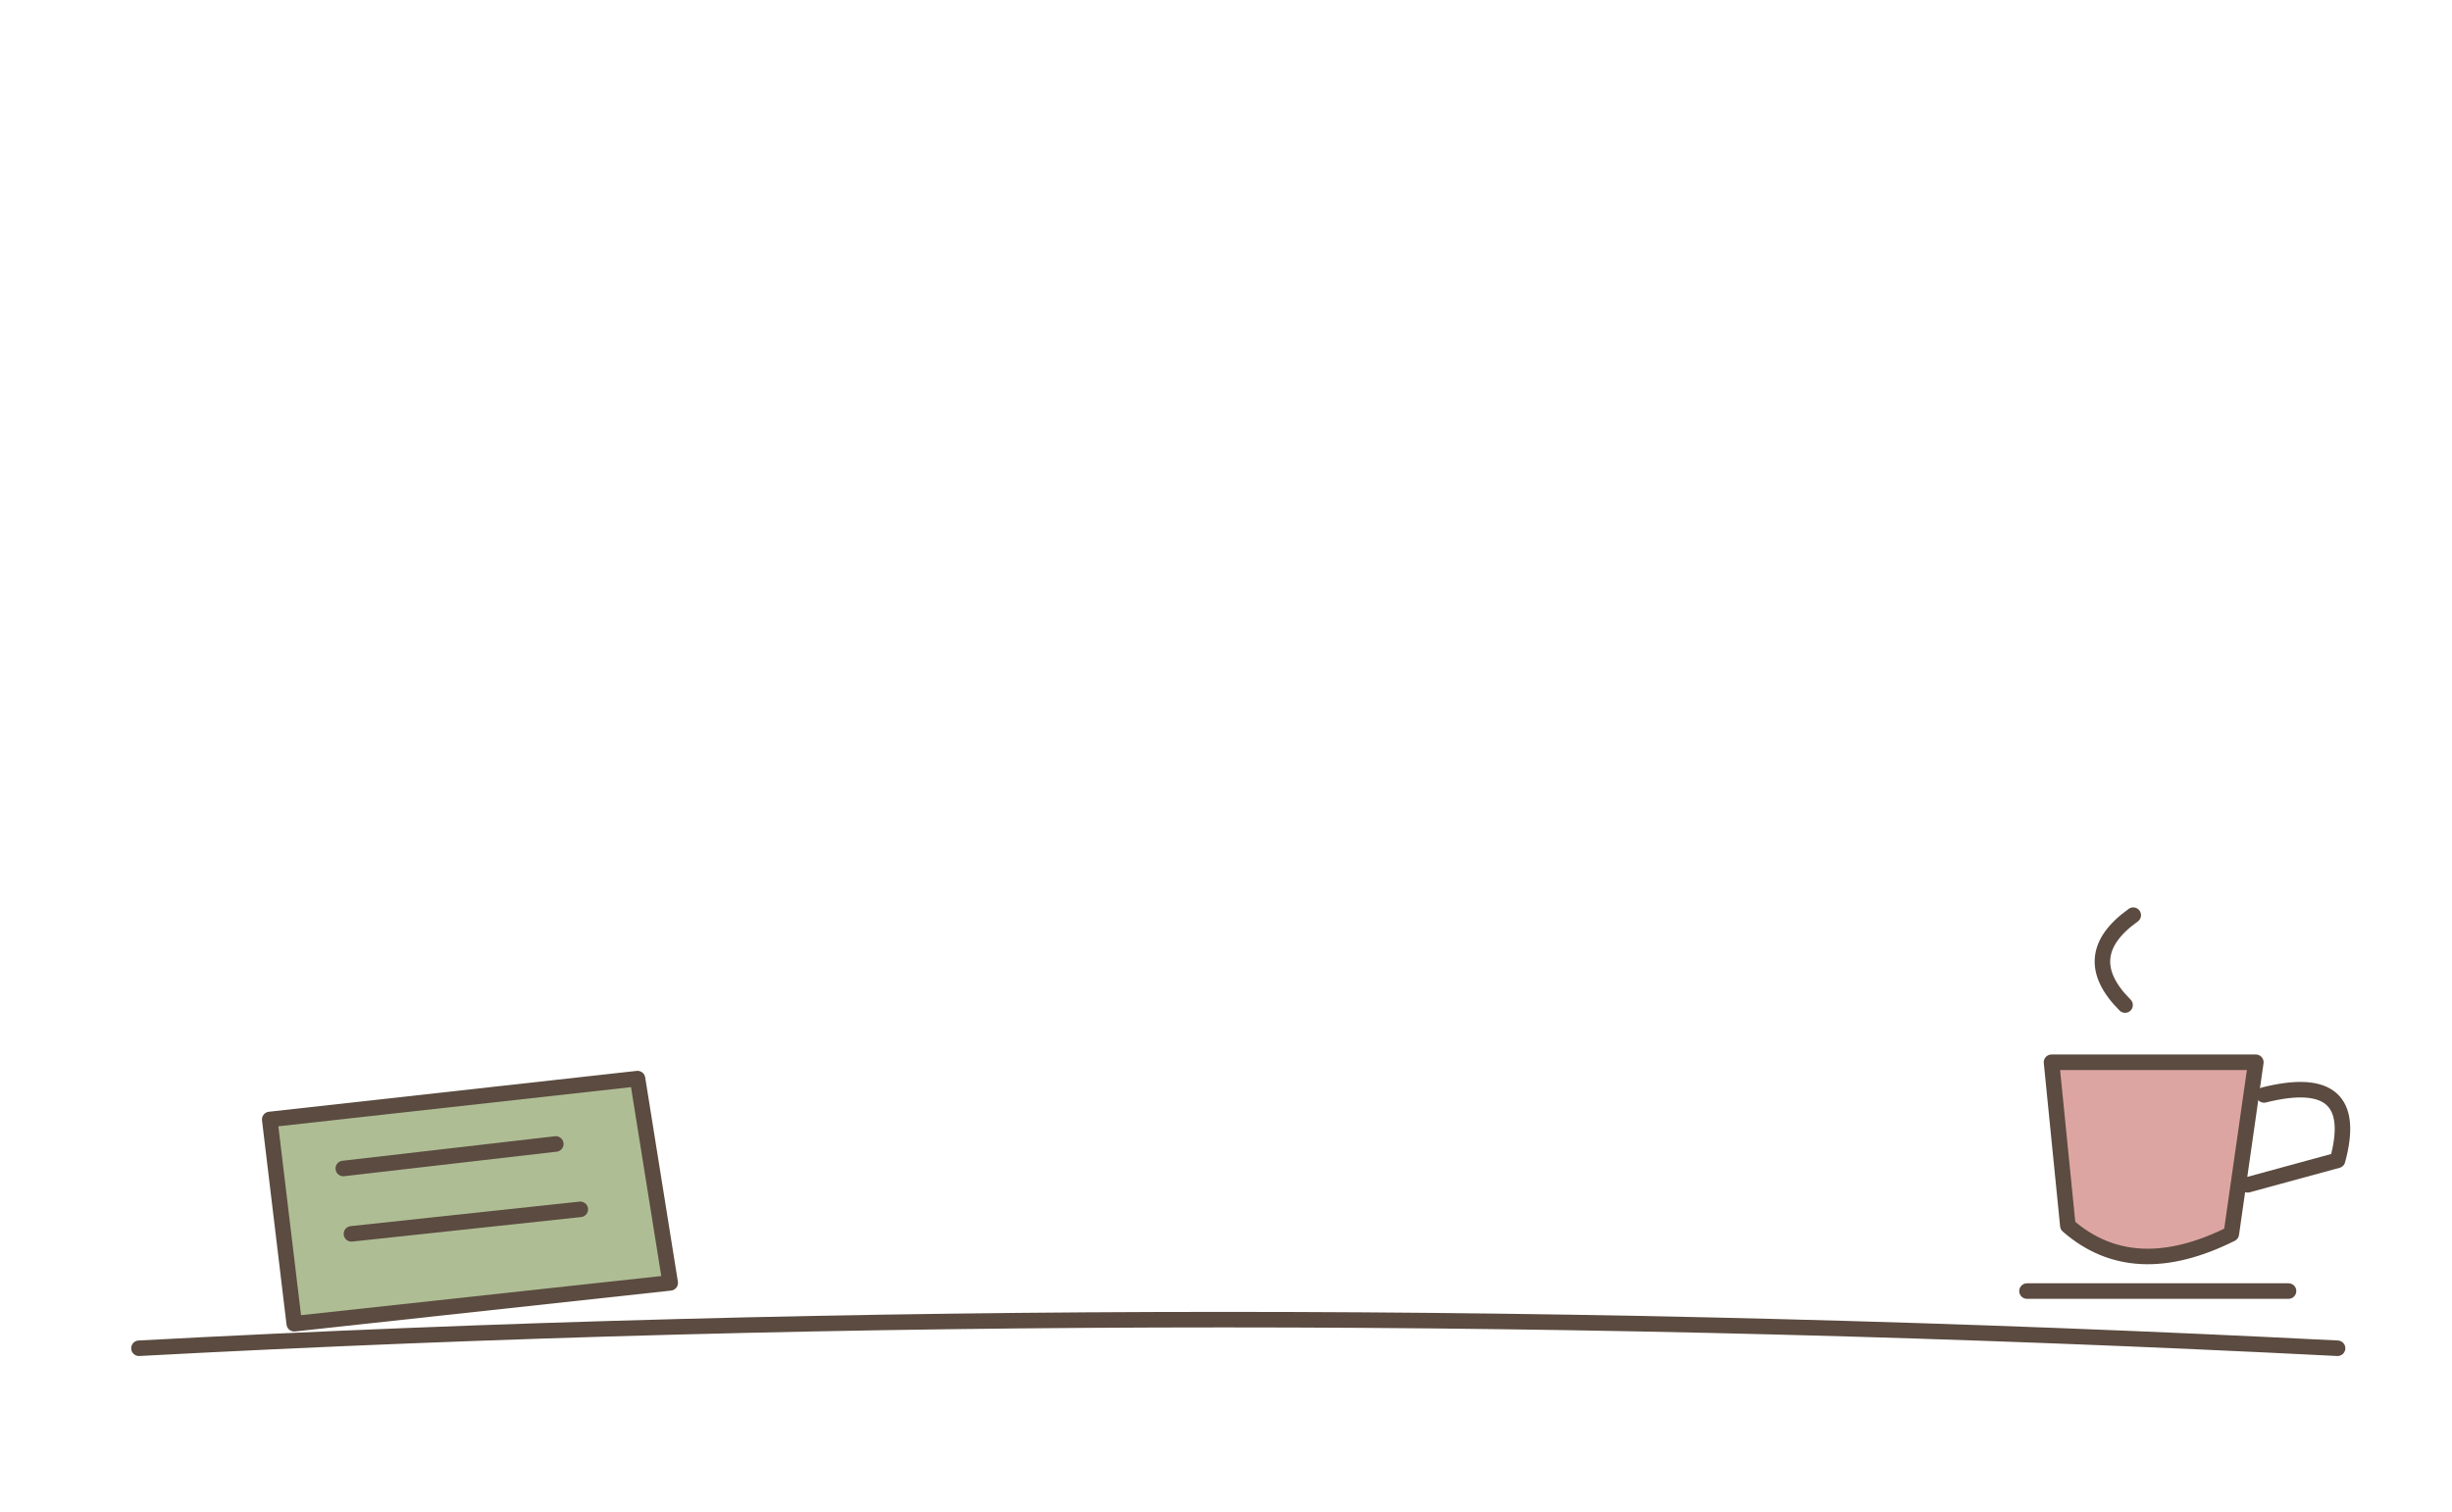
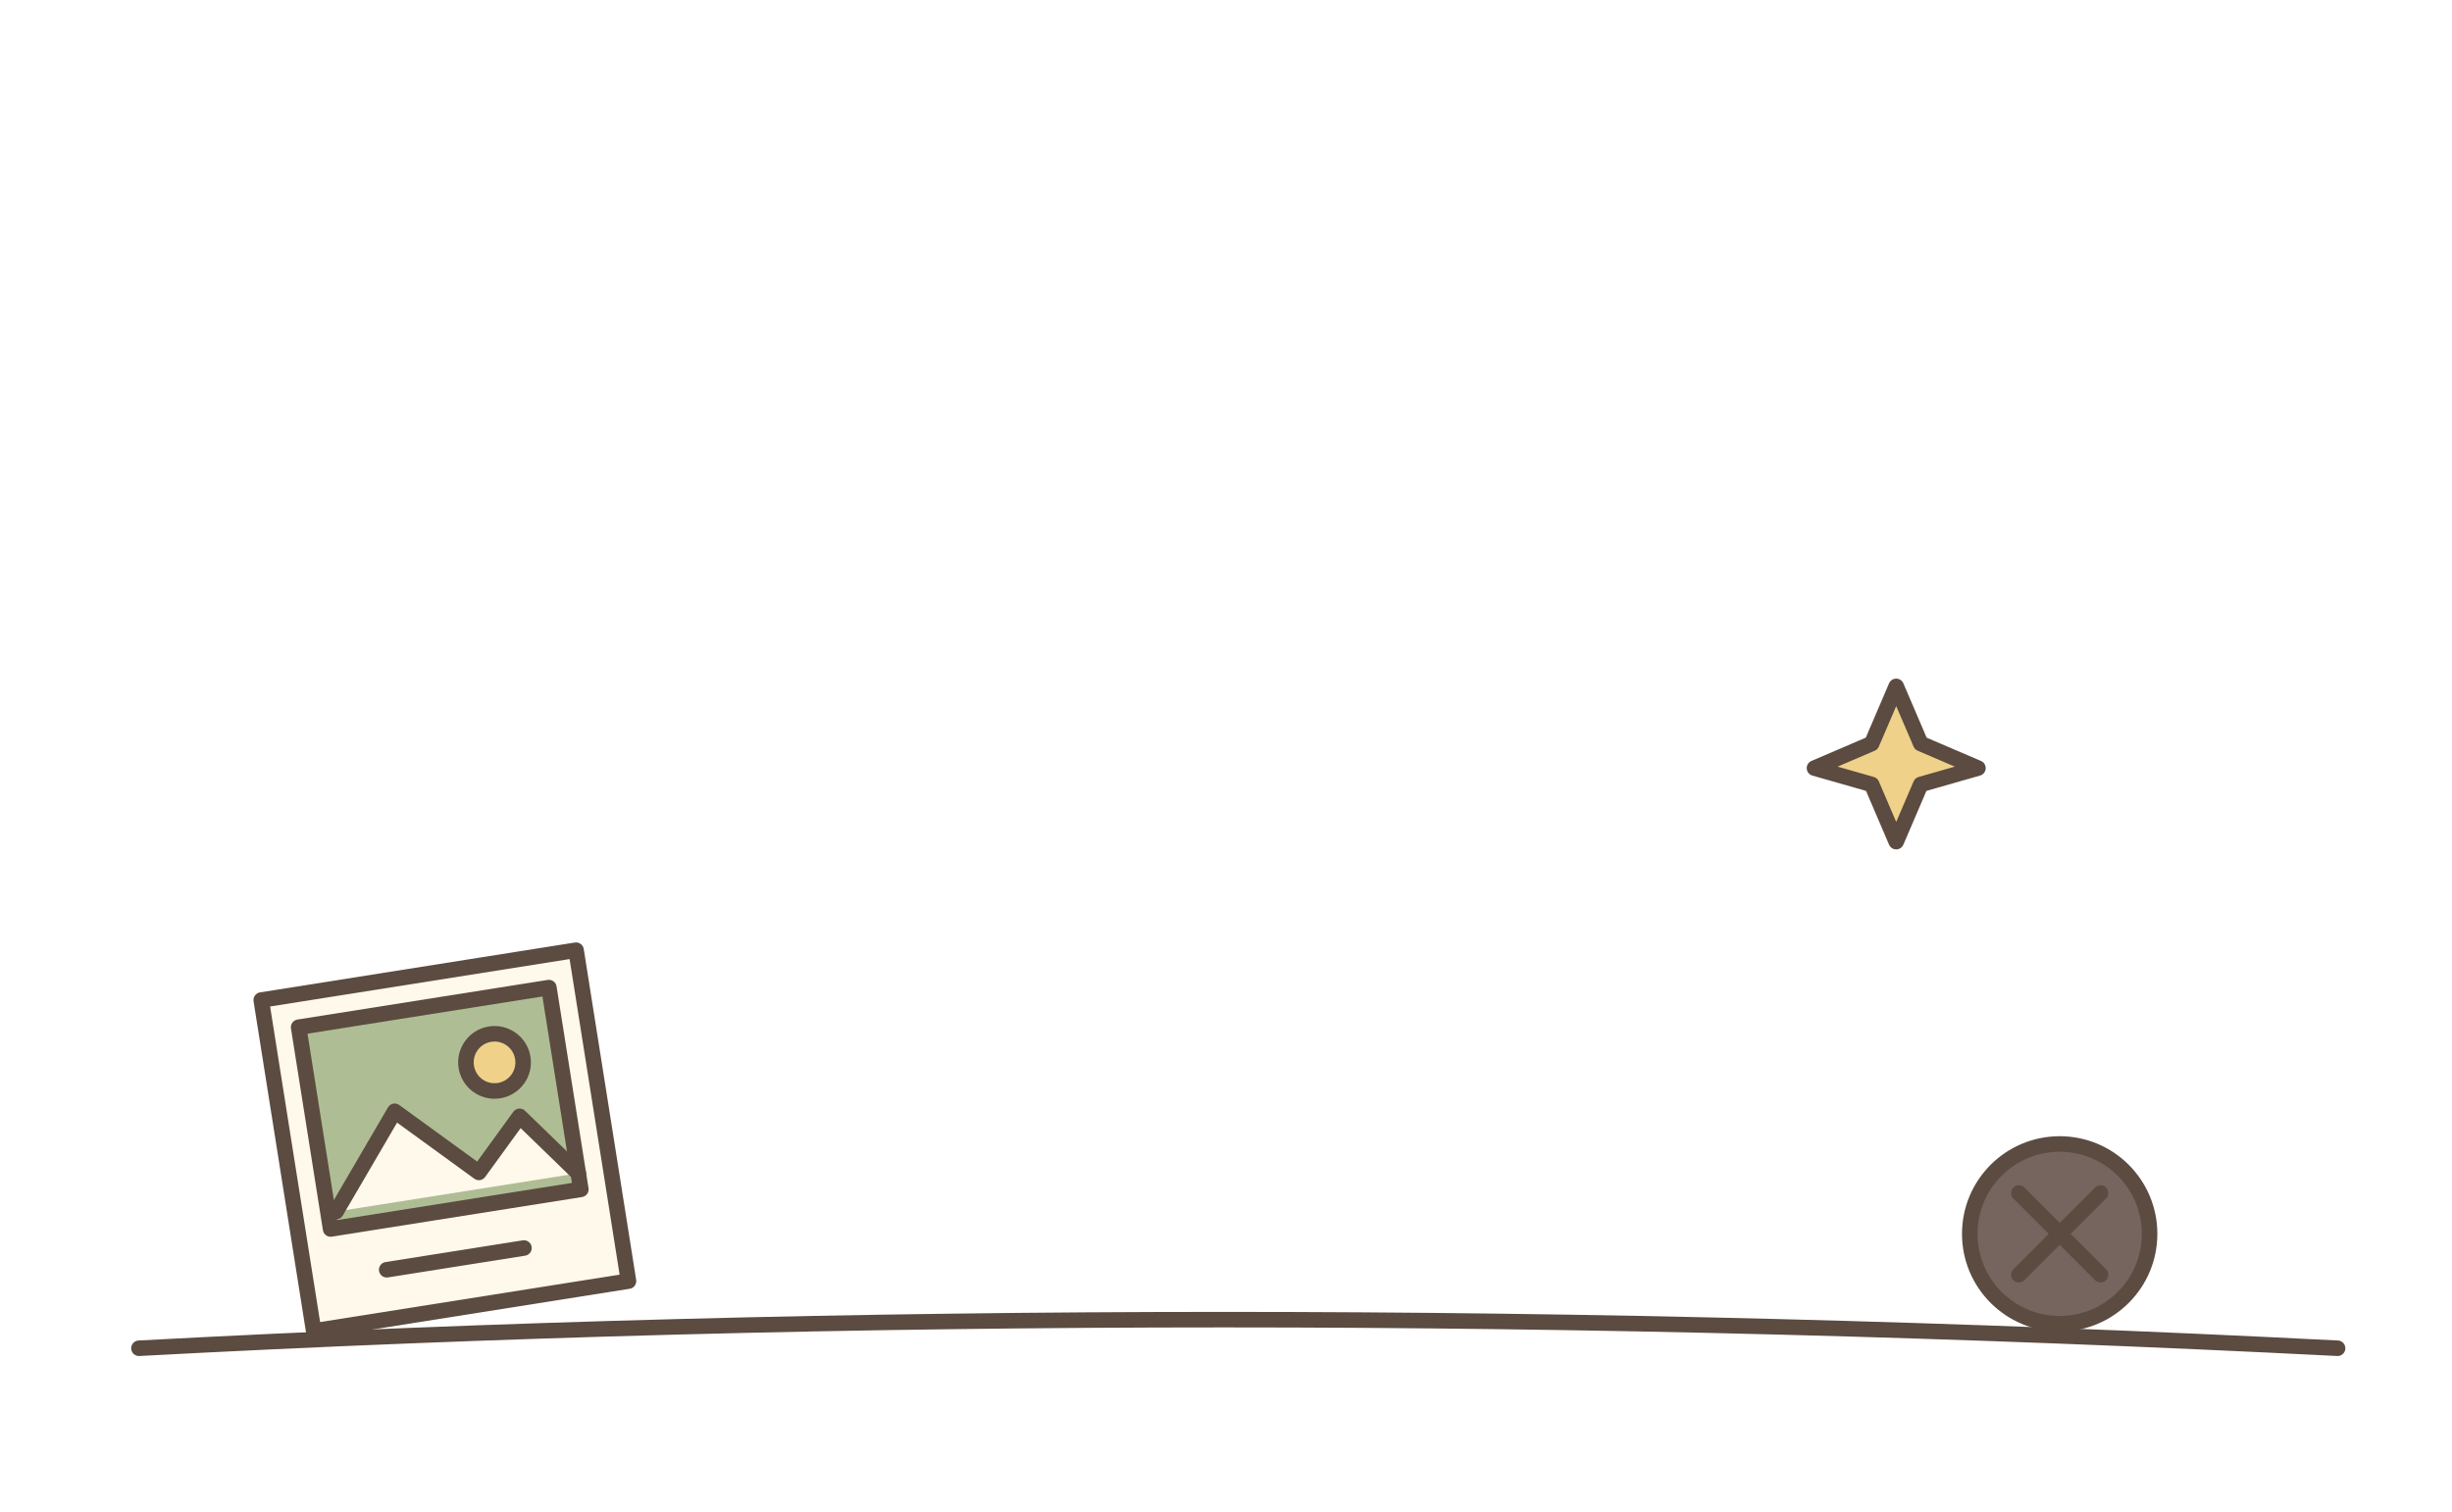
<svg xmlns="http://www.w3.org/2000/svg" width="300" height="185" viewBox="0 0 300 185">
  <g stroke="#5b4b40" stroke-width="1.9" stroke-linecap="round" stroke-linejoin="round">
    <path d="M17 165 Q148 158 286 165" fill="none" />
-     <path d="M33 137 L78 132 L82 157 L36 162Z" fill="#afbd95" />
-     <path d="M42 143 L68 140 M43 151 L71 148" fill="none" />
-     <path d="M251 130 L276 130 L273 151 Q261 157 253 150Z" fill="#dda5a1" />
-     <path d="M277 134 Q289 131 286 142 L275 145 M248 158 L280 158 M260 123 Q254 117 261 112" fill="none" />
+     <g transform="rotate(-9 55 140)">
+       <path d="M35 119 L74 119 L74 160 L35 160Z" fill="#fff9eb" />
+       <path d="M39 123 L70 123 L70 148 L39 148Z" fill="#afbd95" />
+       <circle cx="62" cy="131" r="3.5" fill="#efd18a" />
+       <path d="M40 146 L49 135 L58 144 L64 138 L70 146" fill="#fff9eb" />
+       <path d="M45 154 L62 154" fill="none" />
+     </g>
+     <circle cx="252" cy="151" r="11" fill="#75655e" />
+     <path d="M247 146 L257 156 M247 156 L257 146" fill="none" />
+     <path d="M229 91 L232 84 L235 91 L242 94 L235 96 L232 103 L229 96 L222 94Z" fill="#efd18a" />
  </g>
</svg>
